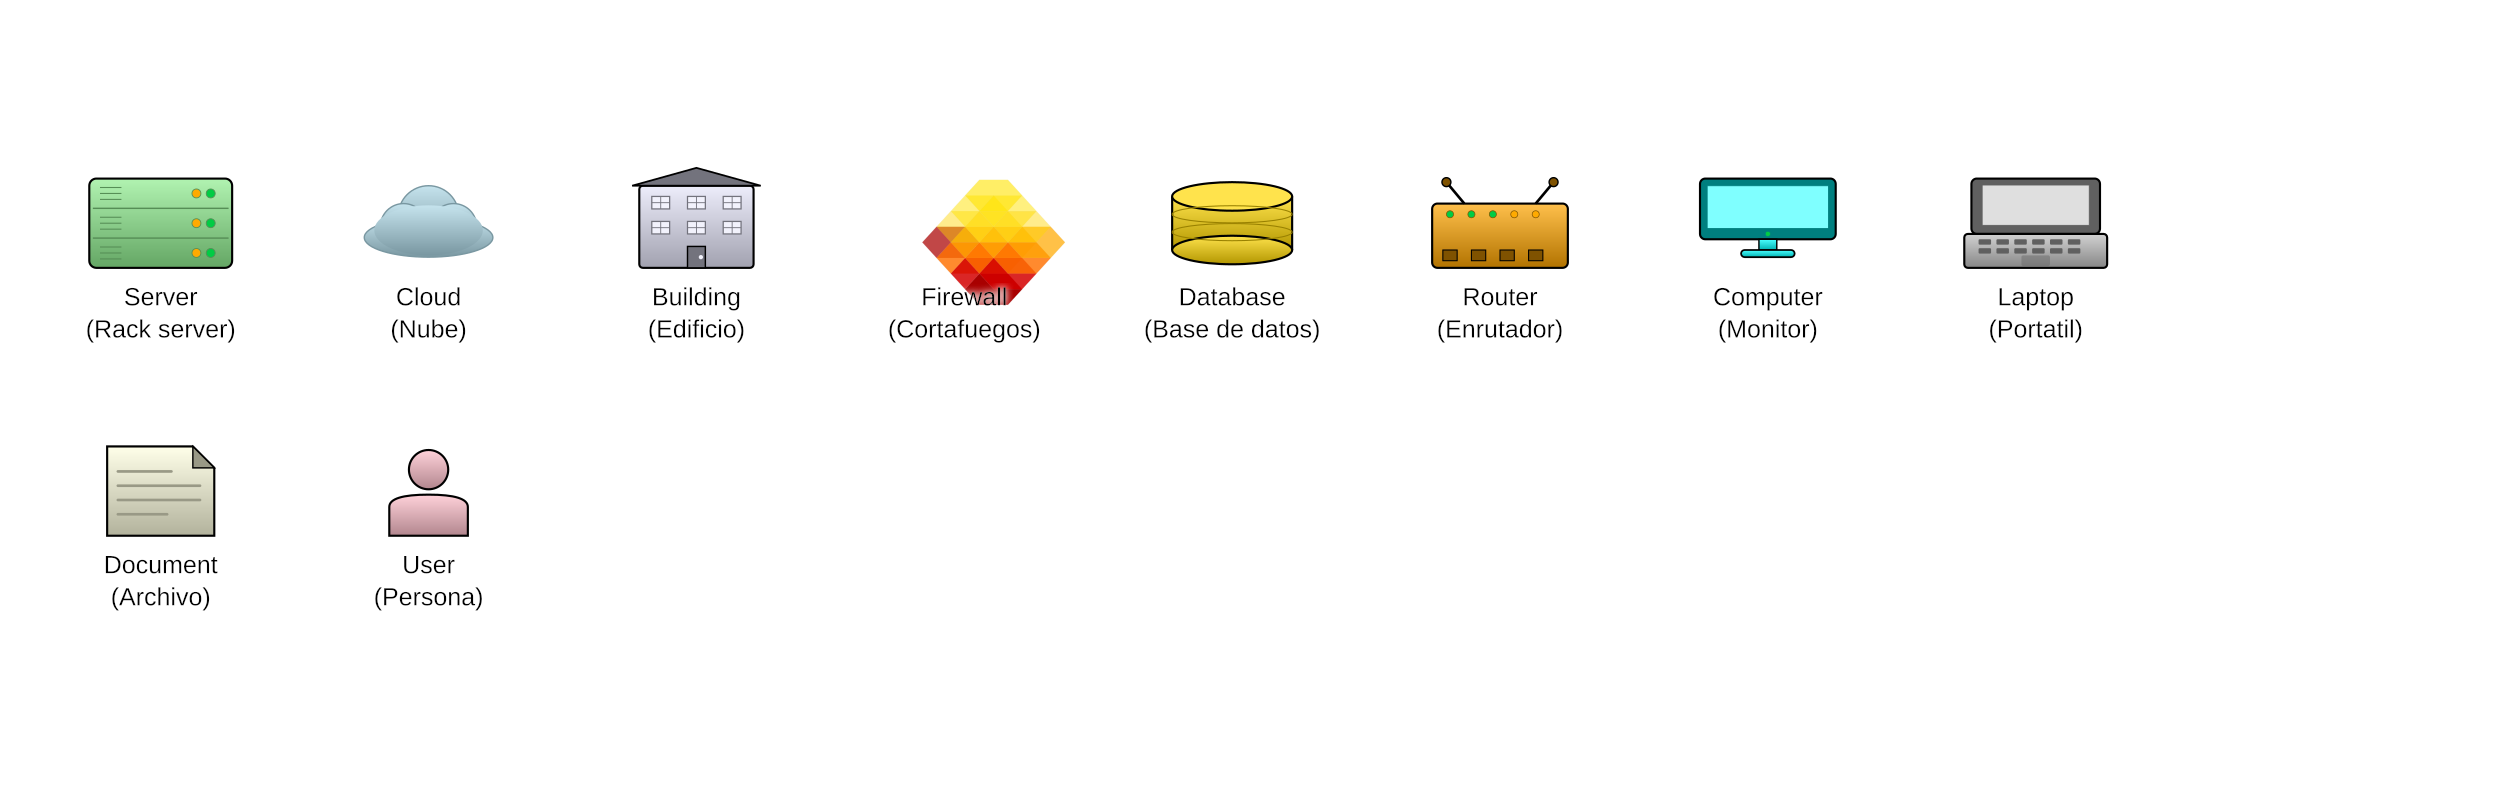
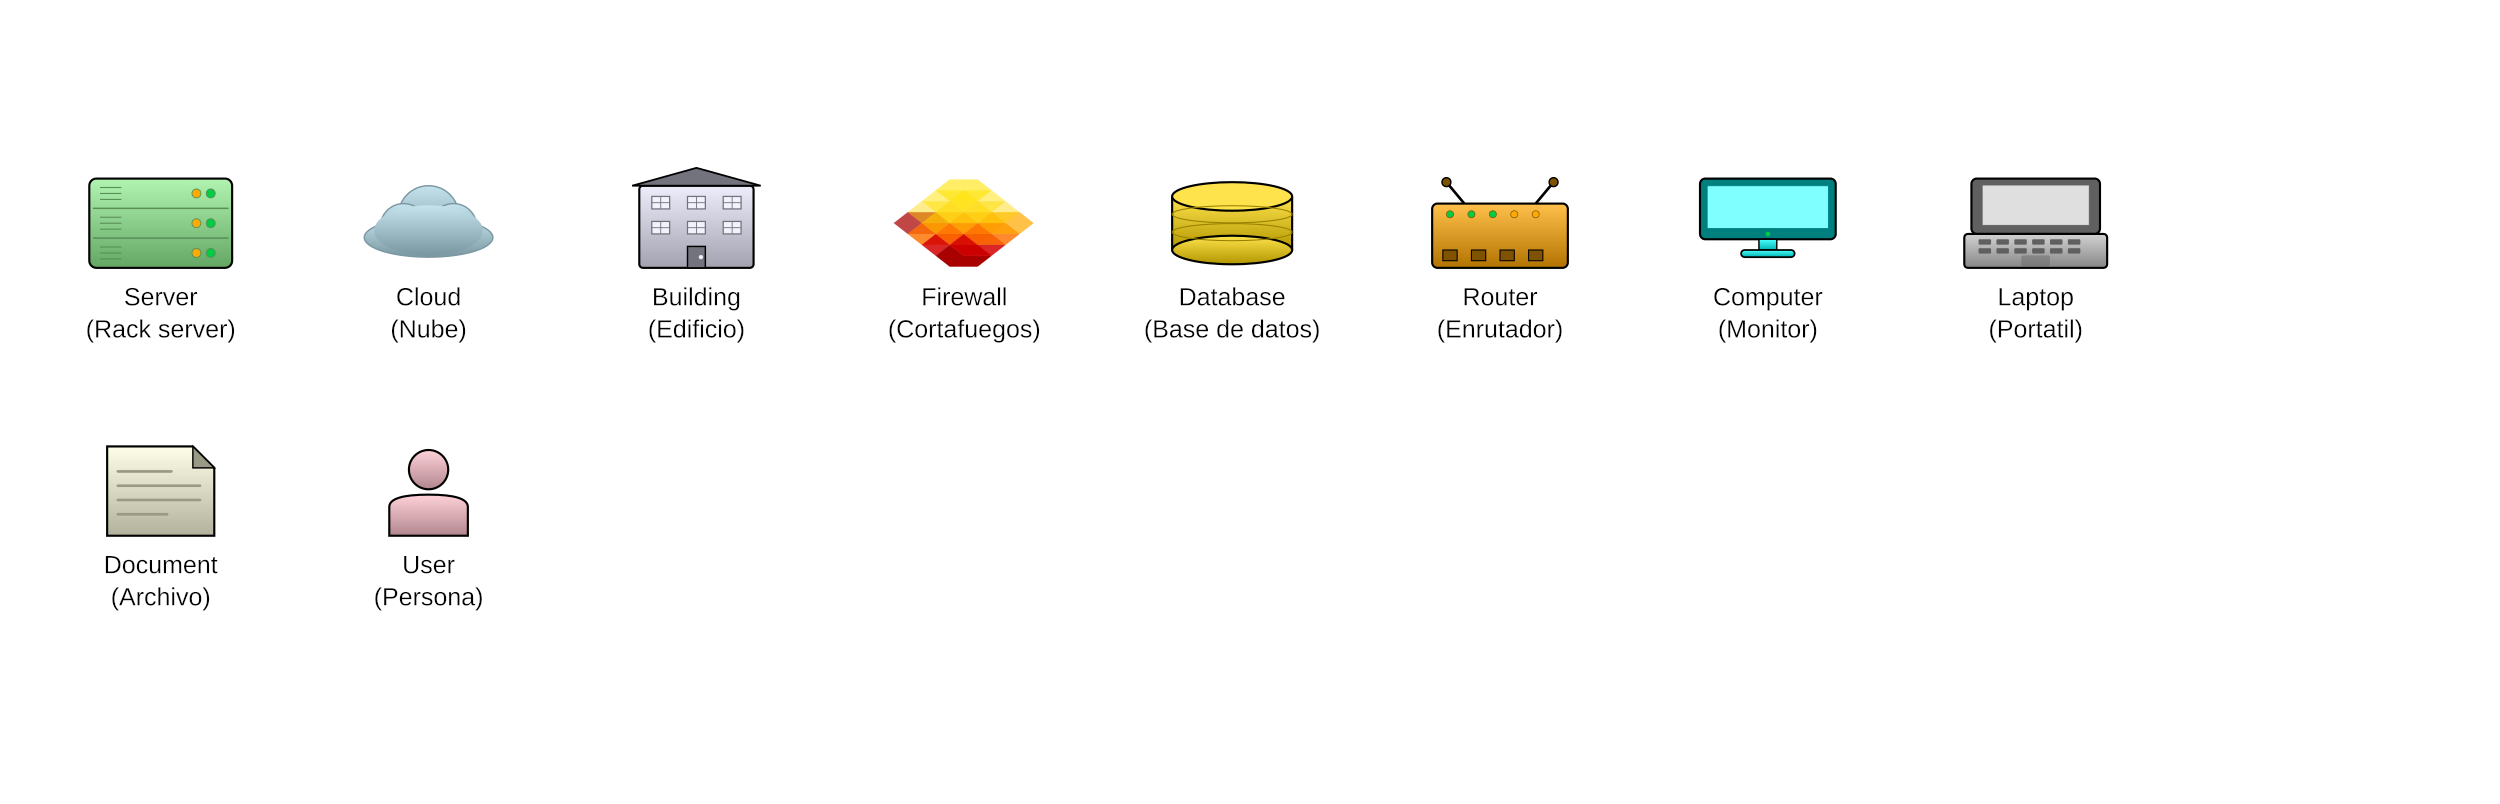
<svg xmlns="http://www.w3.org/2000/svg" baseProfile="full" height="450" version="1.1" viewBox="0,0,1400,450" width="1400">
  <defs>
    <filter height="140%" id="text-glow" width="140%" x="-20%" y="-20%">
      <feGaussianBlur in="SourceGraphic" result="blur" stdDeviation="2" />
      <feFlood flood-color="white" flood-opacity="1" result="color" />
      <feComposite in="color" in2="blur" operator="in" result="shadow" />
      <feMerge>
        <feMergeNode in="shadow" />
        <feMergeNode in="shadow" />
        <feMergeNode in="SourceGraphic" />
      </feMerge>
    </filter>
    <marker id="arrow-end" markerHeight="10" markerWidth="10" orient="auto" refX="10" refY="5">
      <path d="M 0 0 L 10 5 L 0 10 z" fill="black" />
    </marker>
    <marker id="arrow-start" markerHeight="10" markerWidth="10" orient="auto" refX="0" refY="5">
      <path d="M 10 0 L 0 5 L 10 10 z" fill="black" />
    </marker>
    <marker id="circle-start" markerHeight="10" markerWidth="10" orient="auto" refX="5" refY="5">
      <circle cx="5" cy="5" fill="black" r="4" />
    </marker>
    <marker id="circle-end" markerHeight="10" markerWidth="10" orient="auto" refX="5" refY="5">
      <circle cx="5" cy="5" fill="black" r="4" />
    </marker>
    <linearGradient id="gradient-server1" x1="0%" x2="0%" y1="0%" y2="100%">
      <stop offset="0%" stop-color="#b1f3b1" />
      <stop offset="100%" stop-color="#64a664" />
    </linearGradient>
    <linearGradient id="gradient-cloud1" x1="0%" x2="0%" y1="0%" y2="100%">
      <stop offset="0%" stop-color="#c5e3ed" />
      <stop offset="100%" stop-color="#7997a1" />
    </linearGradient>
    <linearGradient id="gradient-building1" x1="0%" x2="0%" y1="0%" y2="100%">
      <stop offset="0%" stop-color="#ededfb" />
      <stop offset="100%" stop-color="#a1a1af" />
    </linearGradient>
    <linearGradient id="gradient-database1" x1="0%" x2="0%" y1="0%" y2="100%">
      <stop offset="0%" stop-color="#ffe34c" />
      <stop offset="100%" stop-color="#b29600" />
    </linearGradient>
    <linearGradient id="gradient-router1" x1="0%" x2="0%" y1="0%" y2="100%">
      <stop offset="0%" stop-color="#ffc04c" />
      <stop offset="100%" stop-color="#b27300" />
    </linearGradient>
    <linearGradient id="gradient-computer1" x1="0%" x2="0%" y1="0%" y2="100%">
      <stop offset="0%" stop-color="#4cffff" />
      <stop offset="100%" stop-color="#00b2b2" />
    </linearGradient>
    <linearGradient id="gradient-laptop1" x1="0%" x2="0%" y1="0%" y2="100%">
      <stop offset="0%" stop-color="#d2d2d2" />
      <stop offset="100%" stop-color="#868686" />
    </linearGradient>
    <linearGradient id="gradient-document1" x1="0%" x2="0%" y1="0%" y2="100%">
      <stop offset="0%" stop-color="#ffffe9" />
      <stop offset="100%" stop-color="#b2b29c" />
    </linearGradient>
    <linearGradient id="gradient-user1" x1="0%" x2="0%" y1="0%" y2="100%">
      <stop offset="0%" stop-color="#ffd2da" />
      <stop offset="100%" stop-color="#b2868e" />
    </linearGradient>
  </defs>
  <g id="server1">
    <rect fill="url(#gradient-server1)" height="50" rx="4" ry="4" stroke="black" stroke-width="1.2" width="80" x="50" y="100" />
    <line stroke="#568e56" stroke-width="0.8" x1="52" x2="128" y1="116.667" y2="116.667" />
    <line stroke="#568e56" stroke-width="0.8" x1="52" x2="128" y1="133.333" y2="133.333" />
    <circle cx="118" cy="108.333" fill="#00cc44" r="2.5" stroke="#568e56" stroke-width="0.5" />
    <circle cx="110" cy="108.333" fill="#ffaa00" r="2.5" stroke="#568e56" stroke-width="0.5" />
    <circle cx="118" cy="125.0" fill="#00cc44" r="2.5" stroke="#568e56" stroke-width="0.5" />
    <circle cx="110" cy="125.0" fill="#ffaa00" r="2.5" stroke="#568e56" stroke-width="0.5" />
    <circle cx="118" cy="141.667" fill="#00cc44" r="2.5" stroke="#568e56" stroke-width="0.5" />
    <circle cx="110" cy="141.667" fill="#ffaa00" r="2.5" stroke="#568e56" stroke-width="0.5" />
    <line stroke="#568e56" stroke-width="0.6" x1="56" x2="68" y1="105.0" y2="105.0" />
    <line stroke="#568e56" stroke-width="0.6" x1="56" x2="68" y1="108.333" y2="108.333" />
    <line stroke="#568e56" stroke-width="0.6" x1="56" x2="68" y1="111.667" y2="111.667" />
    <line stroke="#568e56" stroke-width="0.6" x1="56" x2="68" y1="121.667" y2="121.667" />
    <line stroke="#568e56" stroke-width="0.6" x1="56" x2="68" y1="125.0" y2="125.0" />
    <line stroke="#568e56" stroke-width="0.6" x1="56" x2="68" y1="128.333" y2="128.333" />
    <line stroke="#568e56" stroke-width="0.6" x1="56" x2="68" y1="138.333" y2="138.333" />
    <line stroke="#568e56" stroke-width="0.6" x1="56" x2="68" y1="141.667" y2="141.667" />
    <line stroke="#568e56" stroke-width="0.6" x1="56" x2="68" y1="145.0" y2="145.0" />
  </g>
  <g id="cloud1">
    <ellipse cx="240.0" cy="133.0" fill="url(#gradient-cloud1)" rx="36.0" ry="11.0" stroke="#7997a1" stroke-width="0.8" />
    <circle cx="240.0" cy="121.0" fill="url(#gradient-cloud1)" r="17.0" stroke="#7997a1" stroke-width="0.8" />
    <circle cx="226.0" cy="127.0" fill="url(#gradient-cloud1)" r="13.0" stroke="#7997a1" stroke-width="0.8" />
    <circle cx="254.0" cy="127.0" fill="url(#gradient-cloud1)" r="13.0" stroke="#7997a1" stroke-width="0.8" />
    <ellipse cx="240.0" cy="129.0" fill="url(#gradient-cloud1)" rx="30.4" ry="14" stroke="none" />
  </g>
  <g id="building1">
    <rect fill="url(#gradient-building1)" height="46" rx="2" ry="2" stroke="black" stroke-width="1.2" width="64" x="358" y="104" />
    <polygon fill="#73737d" points="354,104 390.0,94 426,104" stroke="black" stroke-width="1.0" />
    <rect fill="#f2f2fc" height="7" stroke="#73737d" stroke-width="0.7" width="10" x="365" y="110" />
    <line stroke="#73737d" stroke-width="0.5" x1="370.0" x2="370.0" y1="110" y2="117" />
    <line stroke="#73737d" stroke-width="0.5" x1="365" x2="375" y1="113.5" y2="113.5" />
    <rect fill="#f2f2fc" height="7" stroke="#73737d" stroke-width="0.7" width="10" x="385" y="110" />
    <line stroke="#73737d" stroke-width="0.5" x1="390.0" x2="390.0" y1="110" y2="117" />
    <line stroke="#73737d" stroke-width="0.5" x1="385" x2="395" y1="113.5" y2="113.5" />
    <rect fill="#f2f2fc" height="7" stroke="#73737d" stroke-width="0.7" width="10" x="405" y="110" />
    <line stroke="#73737d" stroke-width="0.5" x1="410.0" x2="410.0" y1="110" y2="117" />
    <line stroke="#73737d" stroke-width="0.5" x1="405" x2="415" y1="113.5" y2="113.5" />
    <rect fill="#f2f2fc" height="7" stroke="#73737d" stroke-width="0.7" width="10" x="365" y="124" />
    <line stroke="#73737d" stroke-width="0.5" x1="370.0" x2="370.0" y1="124" y2="131" />
    <line stroke="#73737d" stroke-width="0.5" x1="365" x2="375" y1="127.5" y2="127.5" />
    <rect fill="#f2f2fc" height="7" stroke="#73737d" stroke-width="0.7" width="10" x="385" y="124" />
    <line stroke="#73737d" stroke-width="0.5" x1="390.0" x2="390.0" y1="124" y2="131" />
    <line stroke="#73737d" stroke-width="0.5" x1="385" x2="395" y1="127.5" y2="127.5" />
    <rect fill="#f2f2fc" height="7" stroke="#73737d" stroke-width="0.7" width="10" x="405" y="124" />
    <line stroke="#73737d" stroke-width="0.5" x1="410.0" x2="410.0" y1="124" y2="131" />
    <line stroke="#73737d" stroke-width="0.5" x1="405" x2="415" y1="127.5" y2="127.5" />
    <rect fill="#73737d" height="12" stroke="black" stroke-width="0.8" width="10" x="385.0" y="138" />
    <circle cx="392.5" cy="144.0" fill="#f2f2fc" r="1.2" />
  </g>
  <g id="firewall1">
-     <g transform="translate(500,100) scale(1.6,1.666667) translate(10,0)">
+     <g transform="translate(500,100) scale(1.568627,1.162791) translate(0,0)">
      <path d="m 211.514,221.098 -99.807,57.624 -99.807,-57.624 0,-115.248 99.807,-57.624 99.807,57.624 z" fill="#a90000" opacity="0.72" stroke="#cbcbcb" stroke-width="0.48" transform="matrix(0.0751447,0.02631765,-0.04338481,0.0455835,8.97,11.04)" />
      <path d="m 211.514,221.098 -99.807,57.624 -99.807,-57.624 0,-115.248 99.807,-57.624 99.807,57.624 z" fill="#ff7000" opacity="0.82" stroke="#cbcbcb" stroke-width="0.48" transform="matrix(0.0751447,0.02631765,-0.04338481,0.0455835,13.97,16.29)" />
      <path d="m 211.514,221.098 -99.807,57.624 -99.807,-57.624 0,-115.248 99.807,-57.624 99.807,57.624 z" fill="#ffa900" opacity="0.72" stroke="#cbcbcb" stroke-width="0.48" transform="matrix(0.0751447,0.02631765,-0.04338481,0.0455835,18.97,11.04)" />
      <path d="m 211.514,221.098 -99.807,57.624 -99.807,-57.624 0,-115.248 99.807,-57.624 99.807,57.624 z" fill="#d40000" opacity="0.85" stroke="#cbcbcb" stroke-width="0.48" transform="matrix(0.0751447,0.02631765,-0.04338481,0.0455835,18.97,21.54)" />
      <path d="m 211.514,221.098 -99.807,57.624 -99.807,-57.624 0,-115.248 99.807,-57.624 99.807,57.624 z" fill="#a90000" opacity="1.0" stroke="#cbcbcb" stroke-width="0.48" transform="matrix(0.0751447,0.02631765,-0.04338481,0.0455835,23.97,26.80)" />
      <path d="m 211.514,221.098 -99.807,57.624 -99.807,-57.624 0,-115.248 99.807,-57.624 99.807,57.624 z" fill="#ff7000" opacity="0.82" stroke="#cbcbcb" stroke-width="0.48" transform="matrix(0.0751447,0.02631765,-0.04338481,0.0455835,23.97,16.29)" />
      <path d="m 211.514,221.098 -99.807,57.624 -99.807,-57.624 0,-115.248 99.807,-57.624 99.807,57.624 z" fill="#ffa900" opacity="0.72" stroke="#cbcbcb" stroke-width="0.48" transform="matrix(0.0751447,0.02631765,-0.04338481,0.0455835,28.97,11.04)" />
      <path d="m 211.514,221.098 -99.807,57.624 -99.807,-57.624 0,-115.248 99.807,-57.624 99.807,57.624 z" fill="#d40000" opacity="0.85" stroke="#cbcbcb" stroke-width="0.48" transform="matrix(0.0751447,0.02631765,-0.04338481,0.0455835,28.97,21.54)" />
      <path d="m 211.514,221.098 -99.807,57.624 -99.807,-57.624 0,-115.248 99.807,-57.624 99.807,57.624 z" fill="#ff7000" opacity="0.82" stroke="#cbcbcb" stroke-width="0.48" transform="matrix(0.0751447,0.02631765,-0.04338481,0.0455835,33.97,16.29)" />
      <path d="m 211.514,221.098 -99.807,57.624 -99.807,-57.624 0,-115.248 99.807,-57.624 99.807,57.624 z" fill="#ffa900" opacity="0.72" stroke="#cbcbcb" stroke-width="0.48" transform="matrix(0.0751447,0.02631765,-0.04338481,0.0455835,38.97,11.04)" />
      <path d="m 211.514,221.098 -99.807,57.624 -99.807,-57.624 0,-115.248 99.807,-57.624 99.807,57.624 z" fill="#ffd400" opacity="0.45" stroke="#cbcbcb" stroke-width="0.48" transform="matrix(0.0751447,0.02631765,-0.04338481,0.0455835,13.97,5.78)" />
      <path d="m 211.514,221.098 -99.807,57.624 -99.807,-57.624 0,-115.248 99.807,-57.624 99.807,57.624 z" fill="#ffe200" opacity="0.5" stroke="#cbcbcb" stroke-width="0.48" transform="matrix(0.0751447,0.02631765,-0.04338481,0.0455835,18.97,0.53)" />
      <path d="m 211.514,221.098 -99.807,57.624 -99.807,-57.624 0,-115.248 99.807,-57.624 99.807,57.624 z" fill="#ffd400" opacity="0.45" stroke="#cbcbcb" stroke-width="0.48" transform="matrix(0.0751447,0.02631765,-0.04338481,0.0455835,23.97,5.78)" />
      <path d="m 211.514,221.098 -99.807,57.624 -99.807,-57.624 0,-115.248 99.807,-57.624 99.807,57.624 z" fill="#ffe200" opacity="0.6" stroke="#cbcbcb" stroke-width="0.48" transform="matrix(0.0751447,0.02631765,-0.04338481,0.0455835,23.97,-4.73)" />
      <path d="m 211.514,221.098 -99.807,57.624 -99.807,-57.624 0,-115.248 99.807,-57.624 99.807,57.624 z" fill="#ffe200" opacity="0.5" stroke="#cbcbcb" stroke-width="0.48" transform="matrix(0.0751447,0.02631765,-0.04338481,0.0455835,28.97,0.53)" />
      <path d="m 211.514,221.098 -99.807,57.624 -99.807,-57.624 0,-115.248 99.807,-57.624 99.807,57.624 z" fill="#ffd400" opacity="0.45" stroke="#cbcbcb" stroke-width="0.48" transform="matrix(0.0751447,0.02631765,-0.04338481,0.0455835,33.97,5.78)" />
    </g>
  </g>
  <g id="database1">
    <rect fill="url(#gradient-database1)" height="30" stroke="none" width="67.2" x="656.4" y="110" />
    <line stroke="black" stroke-width="1.2" x1="656.4" x2="656.4" y1="110" y2="140" />
    <line stroke="black" stroke-width="1.2" x1="723.6" x2="723.6" y1="110" y2="140" />
    <ellipse cx="690.0" cy="140" fill="url(#gradient-database1)" rx="33.6" ry="8" stroke="black" stroke-width="1.2" />
    <ellipse cx="690.0" cy="110" fill="#ffe34c" rx="33.6" ry="8" stroke="black" stroke-width="1.2" />
    <ellipse cx="690.0" cy="120.0" fill="none" rx="33.6" ry="4.8" stroke="#998100" stroke-width="0.6" />
    <ellipse cx="690.0" cy="130.0" fill="none" rx="33.6" ry="4.8" stroke="#998100" stroke-width="0.6" />
  </g>
  <g id="router1">
    <rect fill="url(#gradient-router1)" height="36" rx="3" ry="3" stroke="black" stroke-width="1.2" width="76" x="802" y="114" />
    <line stroke="black" stroke-width="1.5" x1="820" x2="810" y1="114" y2="102" />
    <circle cx="810" cy="102" fill="#7f5200" r="2.5" stroke="black" stroke-width="0.8" />
    <line stroke="black" stroke-width="1.5" x1="860" x2="870" y1="114" y2="102" />
    <circle cx="870" cy="102" fill="#7f5200" r="2.5" stroke="black" stroke-width="0.8" />
    <rect fill="#7f5200" height="6" stroke="black" stroke-width="0.6" width="8" x="808.0" y="140" />
    <rect fill="#7f5200" height="6" stroke="black" stroke-width="0.6" width="8" x="824.0" y="140" />
    <rect fill="#7f5200" height="6" stroke="black" stroke-width="0.6" width="8" x="840.0" y="140" />
    <rect fill="#7f5200" height="6" stroke="black" stroke-width="0.6" width="8" x="856.0" y="140" />
    <circle cx="812" cy="120" fill="#00cc44" r="2" stroke="#7f5200" stroke-width="0.4" />
    <circle cx="824" cy="120" fill="#00cc44" r="2" stroke="#7f5200" stroke-width="0.4" />
    <circle cx="836" cy="120" fill="#00cc44" r="2" stroke="#7f5200" stroke-width="0.4" />
    <circle cx="848" cy="120" fill="#ffaa00" r="2" stroke="#7f5200" stroke-width="0.4" />
    <circle cx="860" cy="120" fill="#ffaa00" r="2" stroke="#7f5200" stroke-width="0.4" />
  </g>
  <g id="computer1">
    <rect fill="#007f7f" height="34.0" rx="3" ry="3" stroke="black" stroke-width="1.2" width="76" x="952" y="100" />
    <rect fill="#7fffff" height="24.0" stroke="#007f7f" stroke-width="0.5" width="68" x="956" y="104" />
    <rect fill="url(#gradient-computer1)" height="6" stroke="black" stroke-width="0.8" width="10" x="985.0" y="134.0" />
    <rect fill="url(#gradient-computer1)" height="4" rx="2" ry="2" stroke="black" stroke-width="1.0" width="30" x="975.0" y="140.0" />
    <circle cx="990.0" cy="131.0" fill="#00cc44" r="1.5" stroke="#007f7f" stroke-width="0.4" />
  </g>
  <g id="laptop1">
    <rect fill="#606060" height="31.0" rx="3" ry="3" stroke="black" stroke-width="1.2" width="72" x="1104" y="100" />
    <rect fill="#dfdfdf" height="22.6" stroke="#606060" stroke-width="0.5" width="60" x="1110" y="103.6" />
    <rect fill="url(#gradient-laptop1)" height="19.0" rx="2" ry="2" stroke="black" stroke-width="1.2" width="80" x="1100" y="131.0" />
    <rect fill="#606060" height="3" rx="0.5" ry="0.5" stroke="none" width="7" x="1108" y="134.0" />
    <rect fill="#606060" height="3" rx="0.5" ry="0.5" stroke="none" width="7" x="1118" y="134.0" />
    <rect fill="#606060" height="3" rx="0.5" ry="0.5" stroke="none" width="7" x="1128" y="134.0" />
    <rect fill="#606060" height="3" rx="0.5" ry="0.5" stroke="none" width="7" x="1138" y="134.0" />
    <rect fill="#606060" height="3" rx="0.5" ry="0.5" stroke="none" width="7" x="1148" y="134.0" />
    <rect fill="#606060" height="3" rx="0.5" ry="0.5" stroke="none" width="7" x="1158" y="134.0" />
    <rect fill="#606060" height="3" rx="0.5" ry="0.5" stroke="none" width="7" x="1108" y="139.0" />
    <rect fill="#606060" height="3" rx="0.5" ry="0.5" stroke="none" width="7" x="1118" y="139.0" />
    <rect fill="#606060" height="3" rx="0.5" ry="0.5" stroke="none" width="7" x="1128" y="139.0" />
    <rect fill="#606060" height="3" rx="0.5" ry="0.5" stroke="none" width="7" x="1138" y="139.0" />
    <rect fill="#606060" height="3" rx="0.5" ry="0.5" stroke="none" width="7" x="1148" y="139.0" />
    <rect fill="#606060" height="3" rx="0.5" ry="0.5" stroke="none" width="7" x="1158" y="139.0" />
    <rect fill="#606060" height="6" opacity="0.4" rx="1" ry="1" stroke="none" width="16" x="1132.0" y="143.0" />
  </g>
  <g id="document1">
    <polygon fill="url(#gradient-document1)" points="60,250 108,250 120,262 120,300 60,300" stroke="black" stroke-width="1.2" />
    <polygon fill="#999986" points="108,250 120,262 108,262" stroke="black" stroke-width="0.8" />
    <line stroke="#999986" stroke-linecap="round" stroke-width="1.5" x1="66" x2="96" y1="264" y2="264" />
    <line stroke="#999986" stroke-linecap="round" stroke-width="1.5" x1="66" x2="112" y1="272" y2="272" />
    <line stroke="#999986" stroke-linecap="round" stroke-width="1.5" x1="66" x2="112" y1="280" y2="280" />
    <line stroke="#999986" stroke-linecap="round" stroke-width="1.5" x1="66" x2="93.6" y1="288" y2="288" />
  </g>
  <g id="user1">
    <circle cx="240.0" cy="263.0" fill="url(#gradient-user1)" r="11.0" stroke="black" stroke-width="1.2" />
    <path d="M 218.0,300 L 218.0,283.9 Q 218.0,277.0 240.0,277.0 Q 262.0,277.0 262.0,283.9 L 262.0,300 Z" fill="url(#gradient-user1)" stroke="black" stroke-width="1.2" />
  </g>
  <text fill="black" filter="url(#text-glow)" font-family="Arial, sans-serif" font-size="14px" text-anchor="middle" x="90.0" y="171.0">Server</text>
  <text fill="black" filter="url(#text-glow)" font-family="Arial, sans-serif" font-size="14px" text-anchor="middle" x="90.0" y="189.0">(Rack server)</text>
  <text fill="black" filter="url(#text-glow)" font-family="Arial, sans-serif" font-size="14px" text-anchor="middle" x="240.0" y="171.0">Cloud</text>
  <text fill="black" filter="url(#text-glow)" font-family="Arial, sans-serif" font-size="14px" text-anchor="middle" x="240.0" y="189.0">(Nube)</text>
  <text fill="black" filter="url(#text-glow)" font-family="Arial, sans-serif" font-size="14px" text-anchor="middle" x="390.0" y="171.0">Building</text>
  <text fill="black" filter="url(#text-glow)" font-family="Arial, sans-serif" font-size="14px" text-anchor="middle" x="390.0" y="189.0">(Edificio)</text>
  <text fill="black" filter="url(#text-glow)" font-family="Arial, sans-serif" font-size="14px" text-anchor="middle" x="540.0" y="171.0">Firewall</text>
  <text fill="black" filter="url(#text-glow)" font-family="Arial, sans-serif" font-size="14px" text-anchor="middle" x="540.0" y="189.0">(Cortafuegos)</text>
  <text fill="black" filter="url(#text-glow)" font-family="Arial, sans-serif" font-size="14px" text-anchor="middle" x="690.0" y="171.0">Database</text>
  <text fill="black" filter="url(#text-glow)" font-family="Arial, sans-serif" font-size="14px" text-anchor="middle" x="690.0" y="189.0">(Base de datos)</text>
  <text fill="black" filter="url(#text-glow)" font-family="Arial, sans-serif" font-size="14px" text-anchor="middle" x="840.0" y="171.0">Router</text>
  <text fill="black" filter="url(#text-glow)" font-family="Arial, sans-serif" font-size="14px" text-anchor="middle" x="840.0" y="189.0">(Enrutador)</text>
  <text fill="black" filter="url(#text-glow)" font-family="Arial, sans-serif" font-size="14px" text-anchor="middle" x="990.0" y="171.0">Computer</text>
  <text fill="black" filter="url(#text-glow)" font-family="Arial, sans-serif" font-size="14px" text-anchor="middle" x="990.0" y="189.0">(Monitor)</text>
  <text fill="black" filter="url(#text-glow)" font-family="Arial, sans-serif" font-size="14px" text-anchor="middle" x="1140.0" y="171.0">Laptop</text>
  <text fill="black" filter="url(#text-glow)" font-family="Arial, sans-serif" font-size="14px" text-anchor="middle" x="1140.0" y="189.0">(Portatil)</text>
  <text fill="black" filter="url(#text-glow)" font-family="Arial, sans-serif" font-size="14px" text-anchor="middle" x="90.0" y="321.0">Document</text>
  <text fill="black" filter="url(#text-glow)" font-family="Arial, sans-serif" font-size="14px" text-anchor="middle" x="90.0" y="339.0">(Archivo)</text>
  <text fill="black" filter="url(#text-glow)" font-family="Arial, sans-serif" font-size="14px" text-anchor="middle" x="240.0" y="321.0">User</text>
  <text fill="black" filter="url(#text-glow)" font-family="Arial, sans-serif" font-size="14px" text-anchor="middle" x="240.0" y="339.0">(Persona)</text>
</svg>
